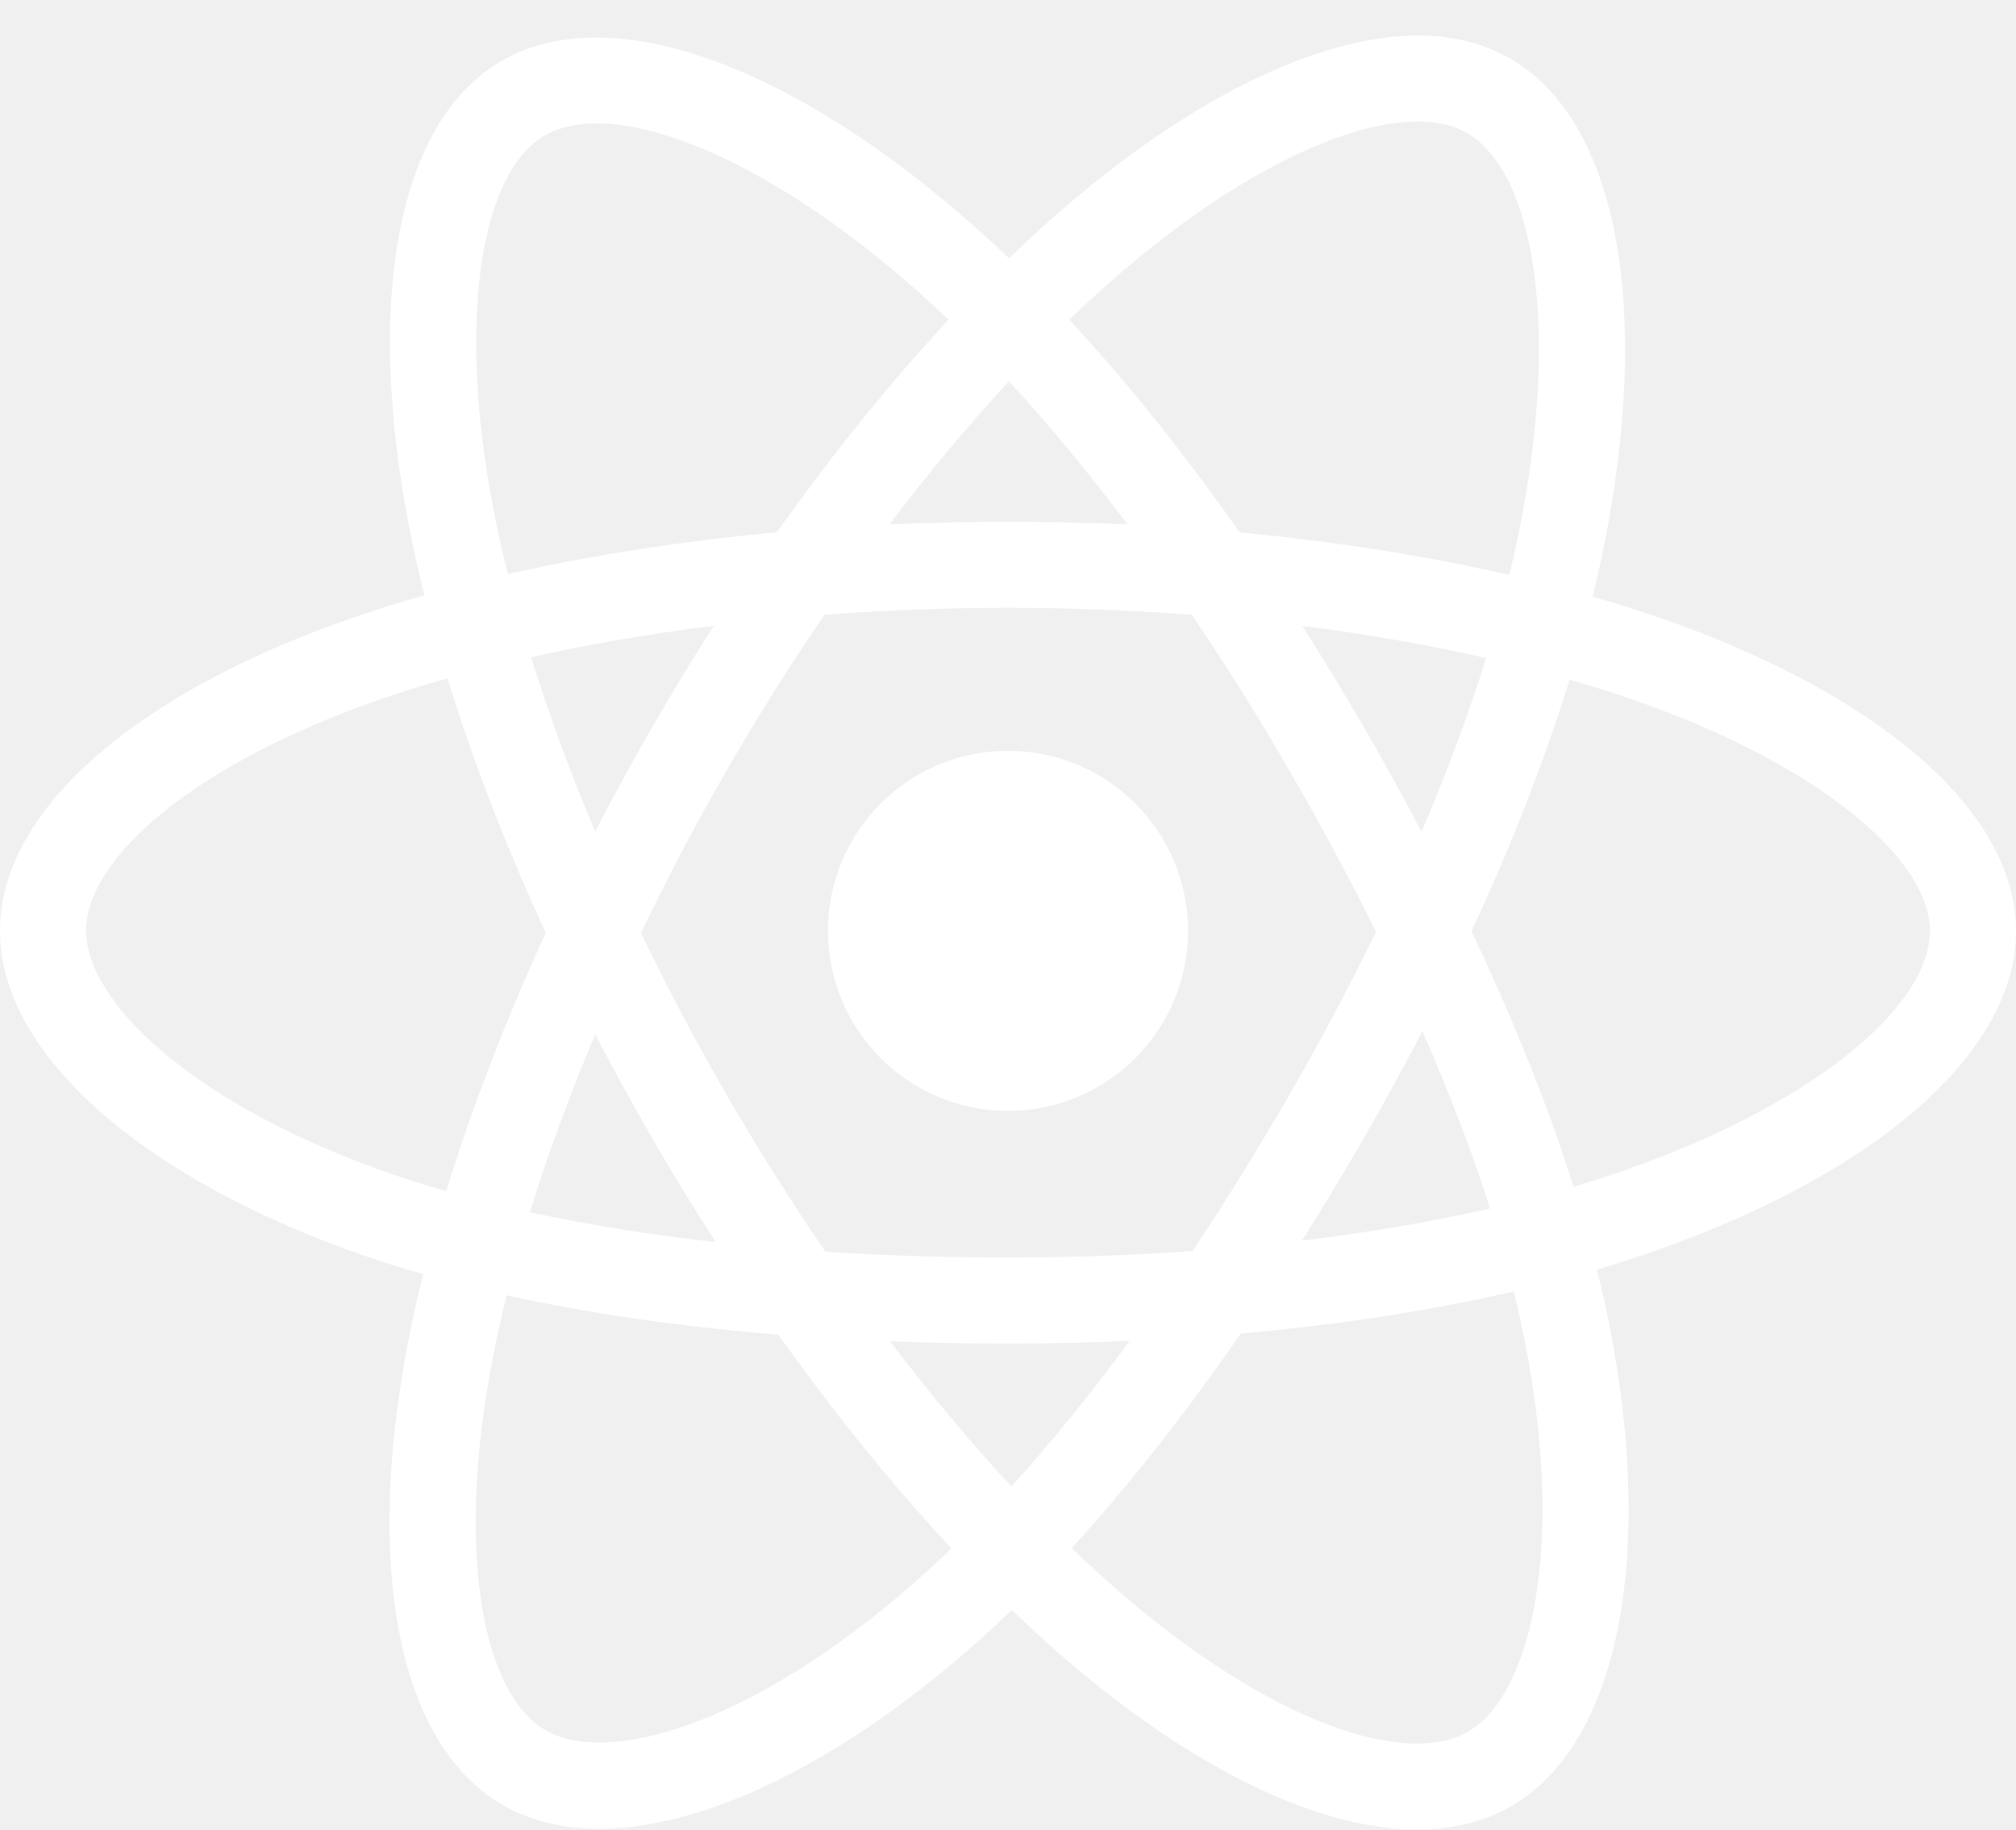
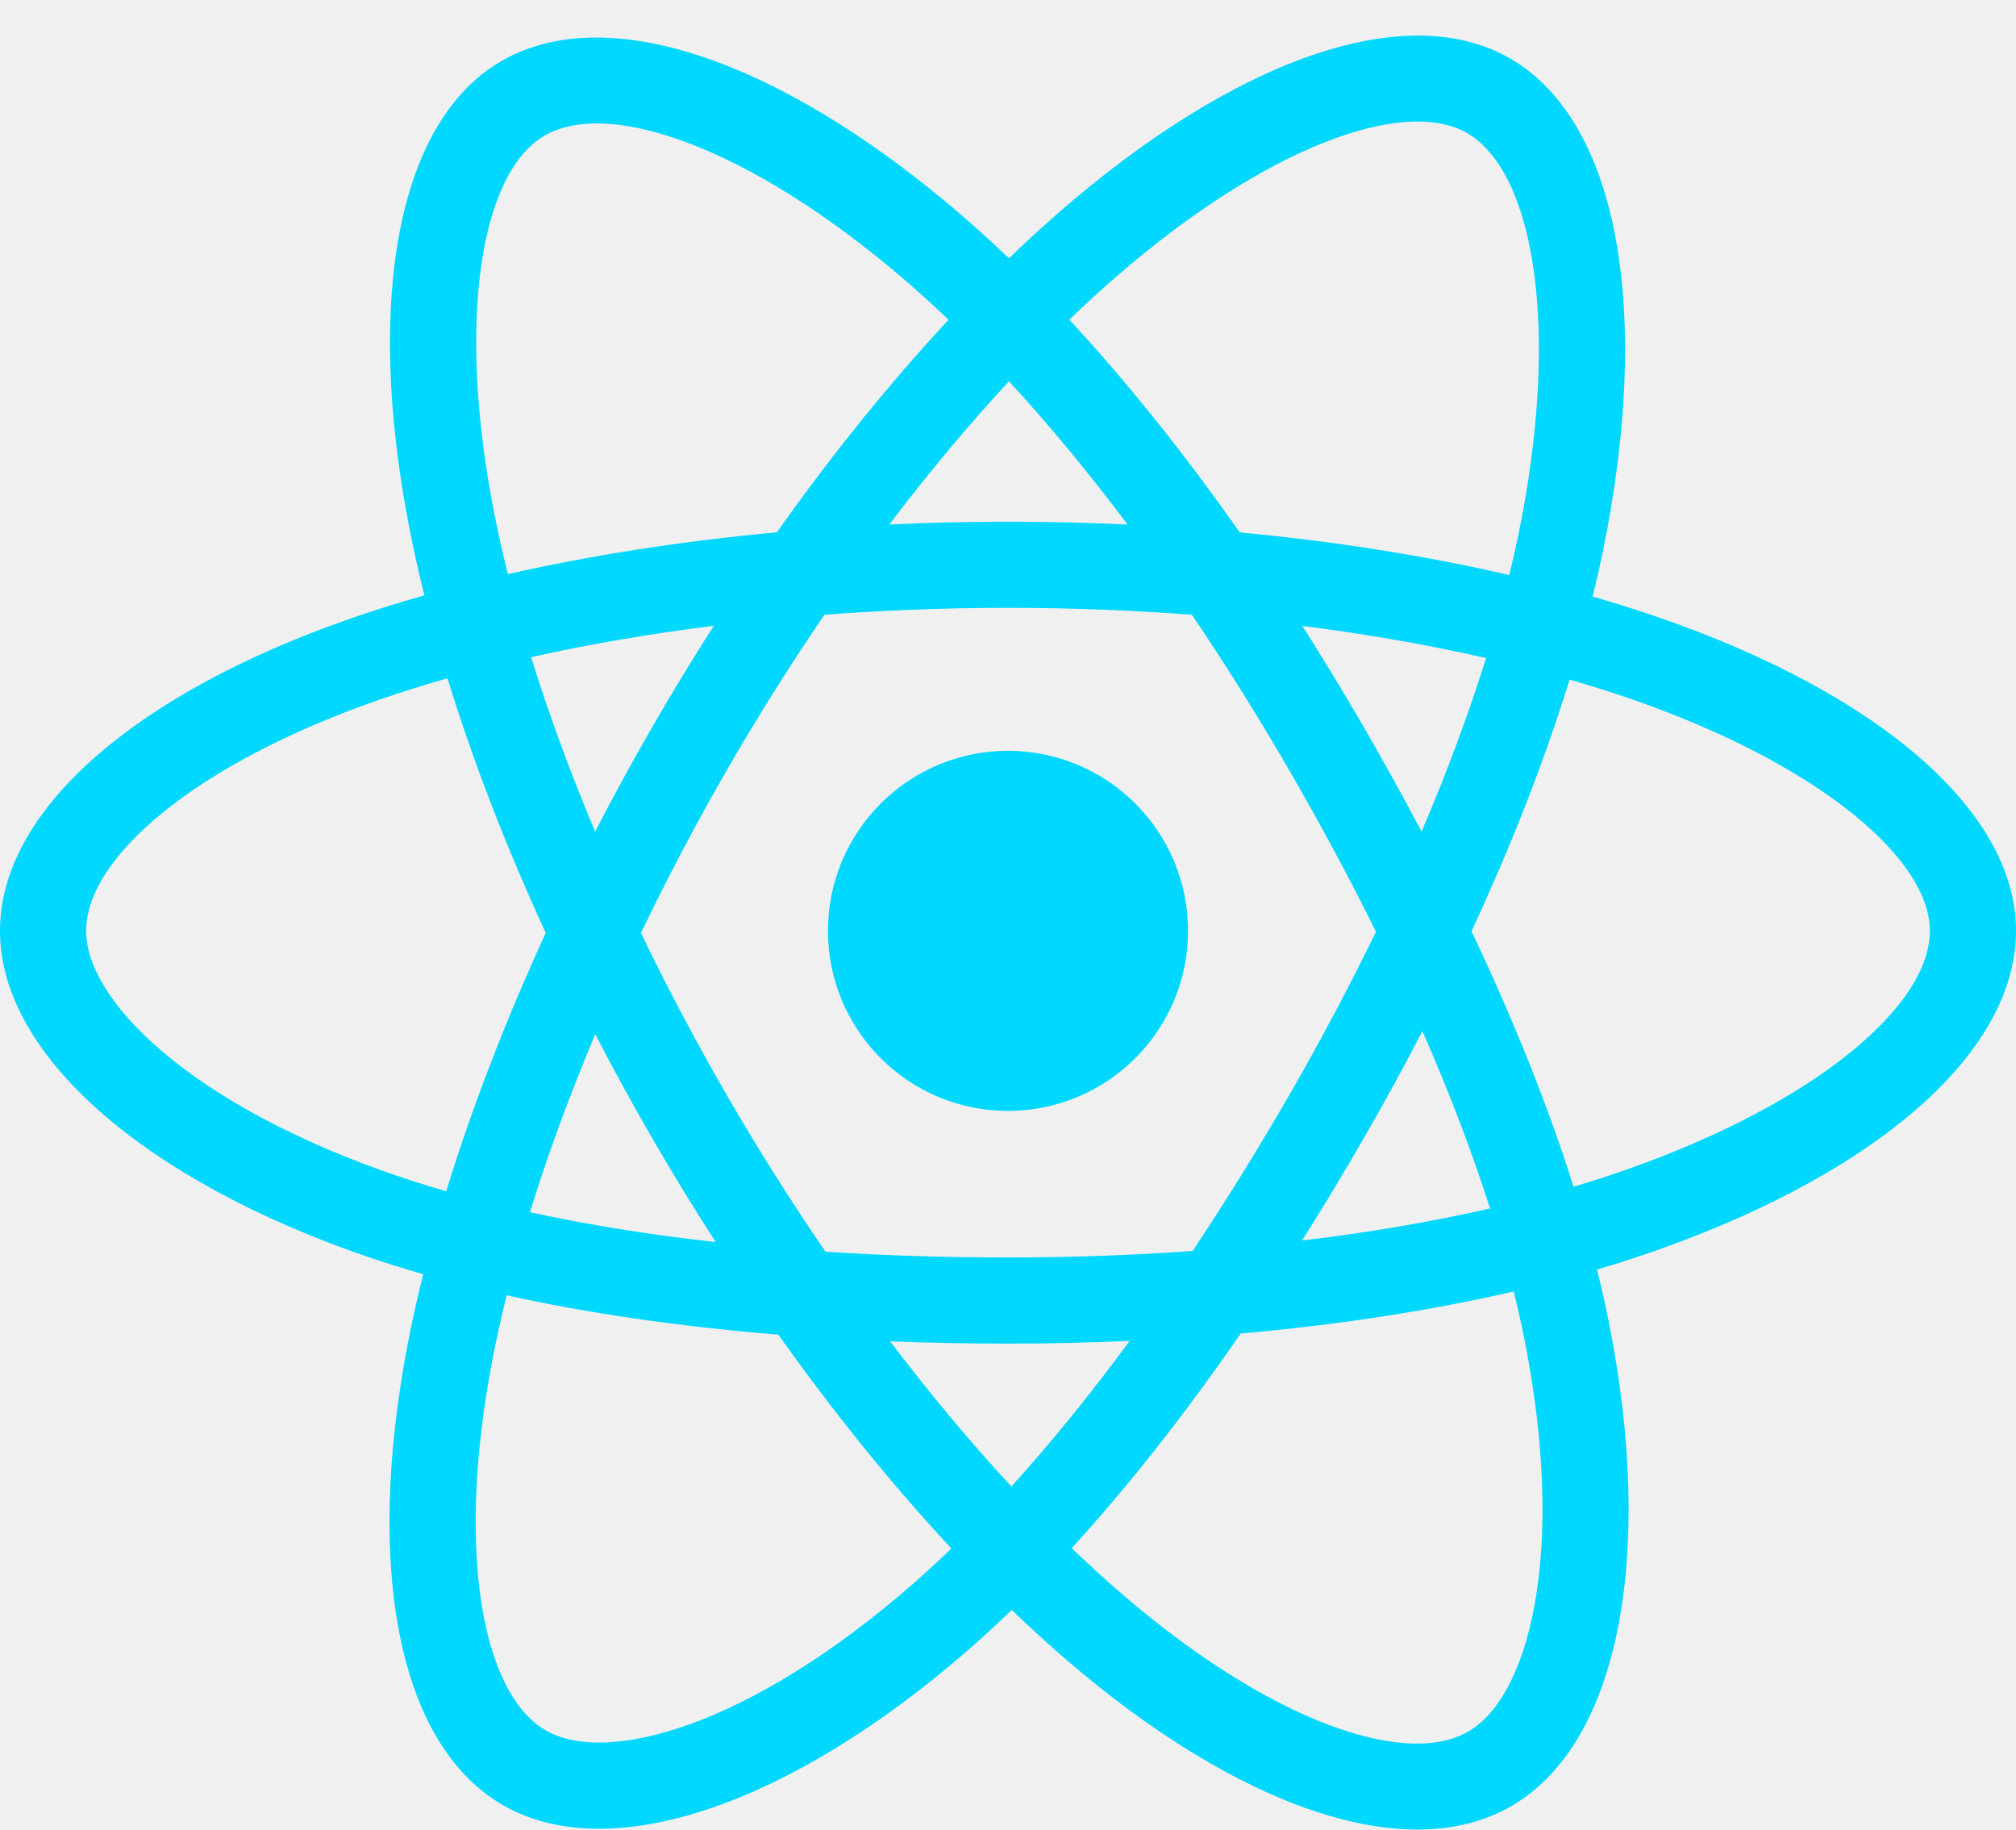
<svg xmlns="http://www.w3.org/2000/svg" width="54" height="49" viewBox="0 0 54 49" fill="none">
-   <path d="M44.399 16.525C43.839 16.332 43.258 16.15 42.66 15.977C42.759 15.577 42.849 15.181 42.929 14.792C44.245 8.404 43.385 3.259 40.447 1.565C37.63 -0.06 33.023 1.634 28.37 5.683C27.922 6.073 27.474 6.485 27.025 6.917C26.726 6.631 26.428 6.355 26.13 6.09C21.254 1.761 16.366 -0.064 13.431 1.635C10.617 3.264 9.783 8.102 10.968 14.155C11.082 14.74 11.216 15.337 11.367 15.944C10.675 16.14 10.007 16.35 9.368 16.573C3.651 18.566 0 21.69 0 24.93C0 28.277 3.92 31.633 9.874 33.669C10.344 33.829 10.832 33.981 11.334 34.125C11.171 34.782 11.029 35.425 10.91 36.053C9.781 42.001 10.663 46.724 13.47 48.343C16.369 50.015 21.235 48.297 25.973 44.155C26.347 43.828 26.723 43.48 27.1 43.117C27.588 43.587 28.075 44.031 28.559 44.448C33.149 48.398 37.681 49.992 40.486 48.369C43.382 46.692 44.323 41.618 43.101 35.445C43.008 34.974 42.899 34.492 42.777 34.002C43.119 33.901 43.455 33.797 43.782 33.688C49.972 31.637 54 28.321 54 24.93C54 21.678 50.231 18.533 44.399 16.525ZM43.056 31.498C42.761 31.596 42.458 31.691 42.149 31.782C41.466 29.619 40.543 27.318 39.415 24.941C40.492 22.621 41.379 20.35 42.043 18.2C42.595 18.36 43.131 18.529 43.648 18.706C48.645 20.427 51.693 22.97 51.693 24.93C51.693 27.017 48.401 29.727 43.056 31.498ZM40.838 35.893C41.379 38.623 41.456 41.091 41.098 43.02C40.776 44.754 40.13 45.91 39.33 46.373C37.628 47.358 33.989 46.077 30.064 42.7C29.614 42.313 29.161 41.899 28.706 41.462C30.228 39.797 31.748 37.863 33.233 35.714C35.843 35.483 38.309 35.104 40.546 34.587C40.656 35.031 40.754 35.467 40.838 35.893ZM18.41 46.202C16.747 46.789 15.423 46.806 14.622 46.345C12.919 45.362 12.211 41.57 13.177 36.483C13.287 35.9 13.419 35.302 13.571 34.69C15.783 35.179 18.231 35.531 20.848 35.744C22.342 37.846 23.907 39.779 25.484 41.471C25.139 41.803 24.796 42.12 24.455 42.418C22.36 44.249 20.26 45.549 18.41 46.202ZM10.62 31.486C7.987 30.586 5.813 29.416 4.322 28.14C2.983 26.993 2.307 25.854 2.307 24.93C2.307 22.964 5.238 20.456 10.128 18.751C10.721 18.544 11.342 18.349 11.986 18.166C12.662 20.364 13.549 22.662 14.618 24.986C13.535 27.345 12.636 29.679 11.953 31.903C11.494 31.771 11.049 31.632 10.62 31.486ZM13.232 13.712C12.217 8.526 12.891 4.613 14.587 3.632C16.393 2.586 20.388 4.077 24.599 7.816C24.868 8.055 25.138 8.305 25.409 8.563C23.84 10.248 22.29 12.166 20.809 14.256C18.269 14.491 15.838 14.87 13.603 15.376C13.462 14.811 13.338 14.255 13.232 13.712ZM36.525 19.464C35.99 18.541 35.442 17.64 34.883 16.763C36.605 16.981 38.256 17.27 39.806 17.624C39.341 19.116 38.761 20.675 38.078 22.274C37.588 21.344 37.07 20.406 36.525 19.464ZM27.026 10.212C28.09 11.365 29.155 12.652 30.203 14.048C29.147 13.998 28.078 13.972 27 13.972C25.932 13.972 24.871 13.998 23.821 14.047C24.87 12.663 25.945 11.378 27.026 10.212ZM17.466 19.48C16.932 20.405 16.424 21.338 15.942 22.272C15.27 20.679 14.695 19.112 14.226 17.6C15.766 17.255 17.409 16.973 19.121 16.759C18.554 17.644 18.001 18.552 17.466 19.48V19.48ZM19.171 33.265C17.402 33.068 15.734 32.8 14.194 32.465C14.671 30.925 15.258 29.325 15.944 27.698C16.428 28.631 16.938 29.564 17.475 30.492H17.475C18.022 31.437 18.589 32.362 19.171 33.265ZM27.09 39.811C25.996 38.631 24.906 37.326 23.841 35.922C24.875 35.963 25.929 35.984 27 35.984C28.101 35.984 29.189 35.959 30.26 35.911C29.208 37.34 28.146 38.647 27.09 39.811ZM38.1 27.615C38.822 29.26 39.43 30.852 39.913 32.365C38.348 32.722 36.657 33.01 34.876 33.224C35.437 32.336 35.99 31.419 36.534 30.476C37.084 29.522 37.606 28.567 38.1 27.615ZM34.536 29.324C33.691 30.787 32.825 32.184 31.945 33.503C30.343 33.618 28.687 33.677 27 33.677C25.32 33.677 23.685 33.625 22.111 33.523C21.196 32.186 20.31 30.785 19.471 29.336H19.472C18.635 27.891 17.865 26.434 17.168 24.985C17.865 23.533 18.633 22.074 19.465 20.632L19.464 20.632C20.298 19.186 21.176 17.792 22.083 16.464C23.689 16.343 25.336 16.279 27 16.279H27C28.672 16.279 30.321 16.343 31.926 16.465C32.819 17.784 33.691 19.174 34.528 20.62C35.375 22.082 36.153 23.531 36.856 24.953C36.155 26.398 35.379 27.862 34.536 29.324ZM39.294 3.563C41.103 4.606 41.806 8.811 40.67 14.326C40.597 14.678 40.516 15.037 40.427 15.4C38.187 14.883 35.754 14.498 33.207 14.259C31.723 12.146 30.186 10.225 28.642 8.562C29.057 8.163 29.471 7.782 29.884 7.423C33.871 3.954 37.597 2.584 39.294 3.563ZM27 20.108C29.663 20.108 31.822 22.267 31.822 24.93C31.822 27.593 29.663 29.752 27 29.752C24.337 29.752 22.178 27.593 22.178 24.93C22.178 22.267 24.337 20.108 27 20.108Z" fill="white" />
+   <path d="M44.399 16.525C43.839 16.332 43.258 16.15 42.66 15.977C42.759 15.577 42.849 15.181 42.929 14.792C44.245 8.404 43.385 3.259 40.447 1.565C37.63 -0.06 33.023 1.634 28.37 5.683C27.922 6.073 27.474 6.485 27.025 6.917C26.726 6.631 26.428 6.355 26.13 6.09C21.254 1.761 16.366 -0.064 13.431 1.635C10.617 3.264 9.783 8.102 10.968 14.155C11.082 14.74 11.216 15.337 11.367 15.944C10.675 16.14 10.007 16.35 9.368 16.573C3.651 18.566 0 21.69 0 24.93C0 28.277 3.92 31.633 9.874 33.669C10.344 33.829 10.832 33.981 11.334 34.125C11.171 34.782 11.029 35.425 10.91 36.053C9.781 42.001 10.663 46.724 13.47 48.343C16.369 50.015 21.235 48.297 25.973 44.155C26.347 43.828 26.723 43.48 27.1 43.117C27.588 43.587 28.075 44.031 28.559 44.448C33.149 48.398 37.681 49.992 40.486 48.369C43.382 46.692 44.323 41.618 43.101 35.445C43.008 34.974 42.899 34.492 42.777 34.002C43.119 33.901 43.455 33.797 43.782 33.688C49.972 31.637 54 28.321 54 24.93C54 21.678 50.231 18.533 44.399 16.525ZM43.056 31.498C42.761 31.596 42.458 31.691 42.149 31.782C41.466 29.619 40.543 27.318 39.415 24.941C40.492 22.621 41.379 20.35 42.043 18.2C42.595 18.36 43.131 18.529 43.648 18.706C48.645 20.427 51.693 22.97 51.693 24.93C51.693 27.017 48.401 29.727 43.056 31.498ZM40.838 35.893C41.379 38.623 41.456 41.091 41.098 43.02C40.776 44.754 40.13 45.91 39.33 46.373C37.628 47.358 33.989 46.077 30.064 42.7C29.614 42.313 29.161 41.899 28.706 41.462C30.228 39.797 31.748 37.863 33.233 35.714C35.843 35.483 38.309 35.104 40.546 34.587C40.656 35.031 40.754 35.467 40.838 35.893ZM18.41 46.202C16.747 46.789 15.423 46.806 14.622 46.345C12.919 45.362 12.211 41.57 13.177 36.483C13.287 35.9 13.419 35.302 13.571 34.69C15.783 35.179 18.231 35.531 20.848 35.744C22.342 37.846 23.907 39.779 25.484 41.471C25.139 41.803 24.796 42.12 24.455 42.418C22.36 44.249 20.26 45.549 18.41 46.202ZM10.62 31.486C7.987 30.586 5.813 29.416 4.322 28.14C2.983 26.993 2.307 25.854 2.307 24.93C2.307 22.964 5.238 20.456 10.128 18.751C10.721 18.544 11.342 18.349 11.986 18.166C12.662 20.364 13.549 22.662 14.618 24.986C13.535 27.345 12.636 29.679 11.953 31.903C11.494 31.771 11.049 31.632 10.62 31.486ZM13.232 13.712C12.217 8.526 12.891 4.613 14.587 3.632C16.393 2.586 20.388 4.077 24.599 7.816C24.868 8.055 25.138 8.305 25.409 8.563C23.84 10.248 22.29 12.166 20.809 14.256C18.269 14.491 15.838 14.87 13.603 15.376C13.462 14.811 13.338 14.255 13.232 13.712ZM36.525 19.464C35.99 18.541 35.442 17.64 34.883 16.763C36.605 16.981 38.256 17.27 39.806 17.624C39.341 19.116 38.761 20.675 38.078 22.274C37.588 21.344 37.07 20.406 36.525 19.464ZM27.026 10.212C28.09 11.365 29.155 12.652 30.203 14.048C29.147 13.998 28.078 13.972 27 13.972C25.932 13.972 24.871 13.998 23.821 14.047C24.87 12.663 25.945 11.378 27.026 10.212ZM17.466 19.48C16.932 20.405 16.424 21.338 15.942 22.272C15.27 20.679 14.695 19.112 14.226 17.6C15.766 17.255 17.409 16.973 19.121 16.759C18.554 17.644 18.001 18.552 17.466 19.48V19.48ZM19.171 33.265C17.402 33.068 15.734 32.8 14.194 32.465C14.671 30.925 15.258 29.325 15.944 27.698C16.428 28.631 16.938 29.564 17.475 30.492H17.475C18.022 31.437 18.589 32.362 19.171 33.265ZM27.09 39.811C25.996 38.631 24.906 37.326 23.841 35.922C24.875 35.963 25.929 35.984 27 35.984C28.101 35.984 29.189 35.959 30.26 35.911C29.208 37.34 28.146 38.647 27.09 39.811ZM38.1 27.615C38.822 29.26 39.43 30.852 39.913 32.365C38.348 32.722 36.657 33.01 34.876 33.224C35.437 32.336 35.99 31.419 36.534 30.476C37.084 29.522 37.606 28.567 38.1 27.615ZM34.536 29.324C33.691 30.787 32.825 32.184 31.945 33.503C30.343 33.618 28.687 33.677 27 33.677C25.32 33.677 23.685 33.625 22.111 33.523C21.196 32.186 20.31 30.785 19.471 29.336H19.472C18.635 27.891 17.865 26.434 17.168 24.985C17.865 23.533 18.633 22.074 19.465 20.632L19.464 20.632C20.298 19.186 21.176 17.792 22.083 16.464C23.689 16.343 25.336 16.279 27 16.279H27C28.672 16.279 30.321 16.343 31.926 16.465C32.819 17.784 33.691 19.174 34.528 20.62C35.375 22.082 36.153 23.531 36.856 24.953C36.155 26.398 35.379 27.862 34.536 29.324ZM39.294 3.563C41.103 4.606 41.806 8.811 40.67 14.326C40.597 14.678 40.516 15.037 40.427 15.4C38.187 14.883 35.754 14.498 33.207 14.259C31.723 12.146 30.186 10.225 28.642 8.562C29.057 8.163 29.471 7.782 29.884 7.423C33.871 3.954 37.597 2.584 39.294 3.563ZM27 20.108C29.663 20.108 31.822 22.267 31.822 24.93C31.822 27.593 29.663 29.752 27 29.752C24.337 29.752 22.178 27.593 22.178 24.93C22.178 22.267 24.337 20.108 27 20.108Z" fill="#00D8FF" />
</svg>
